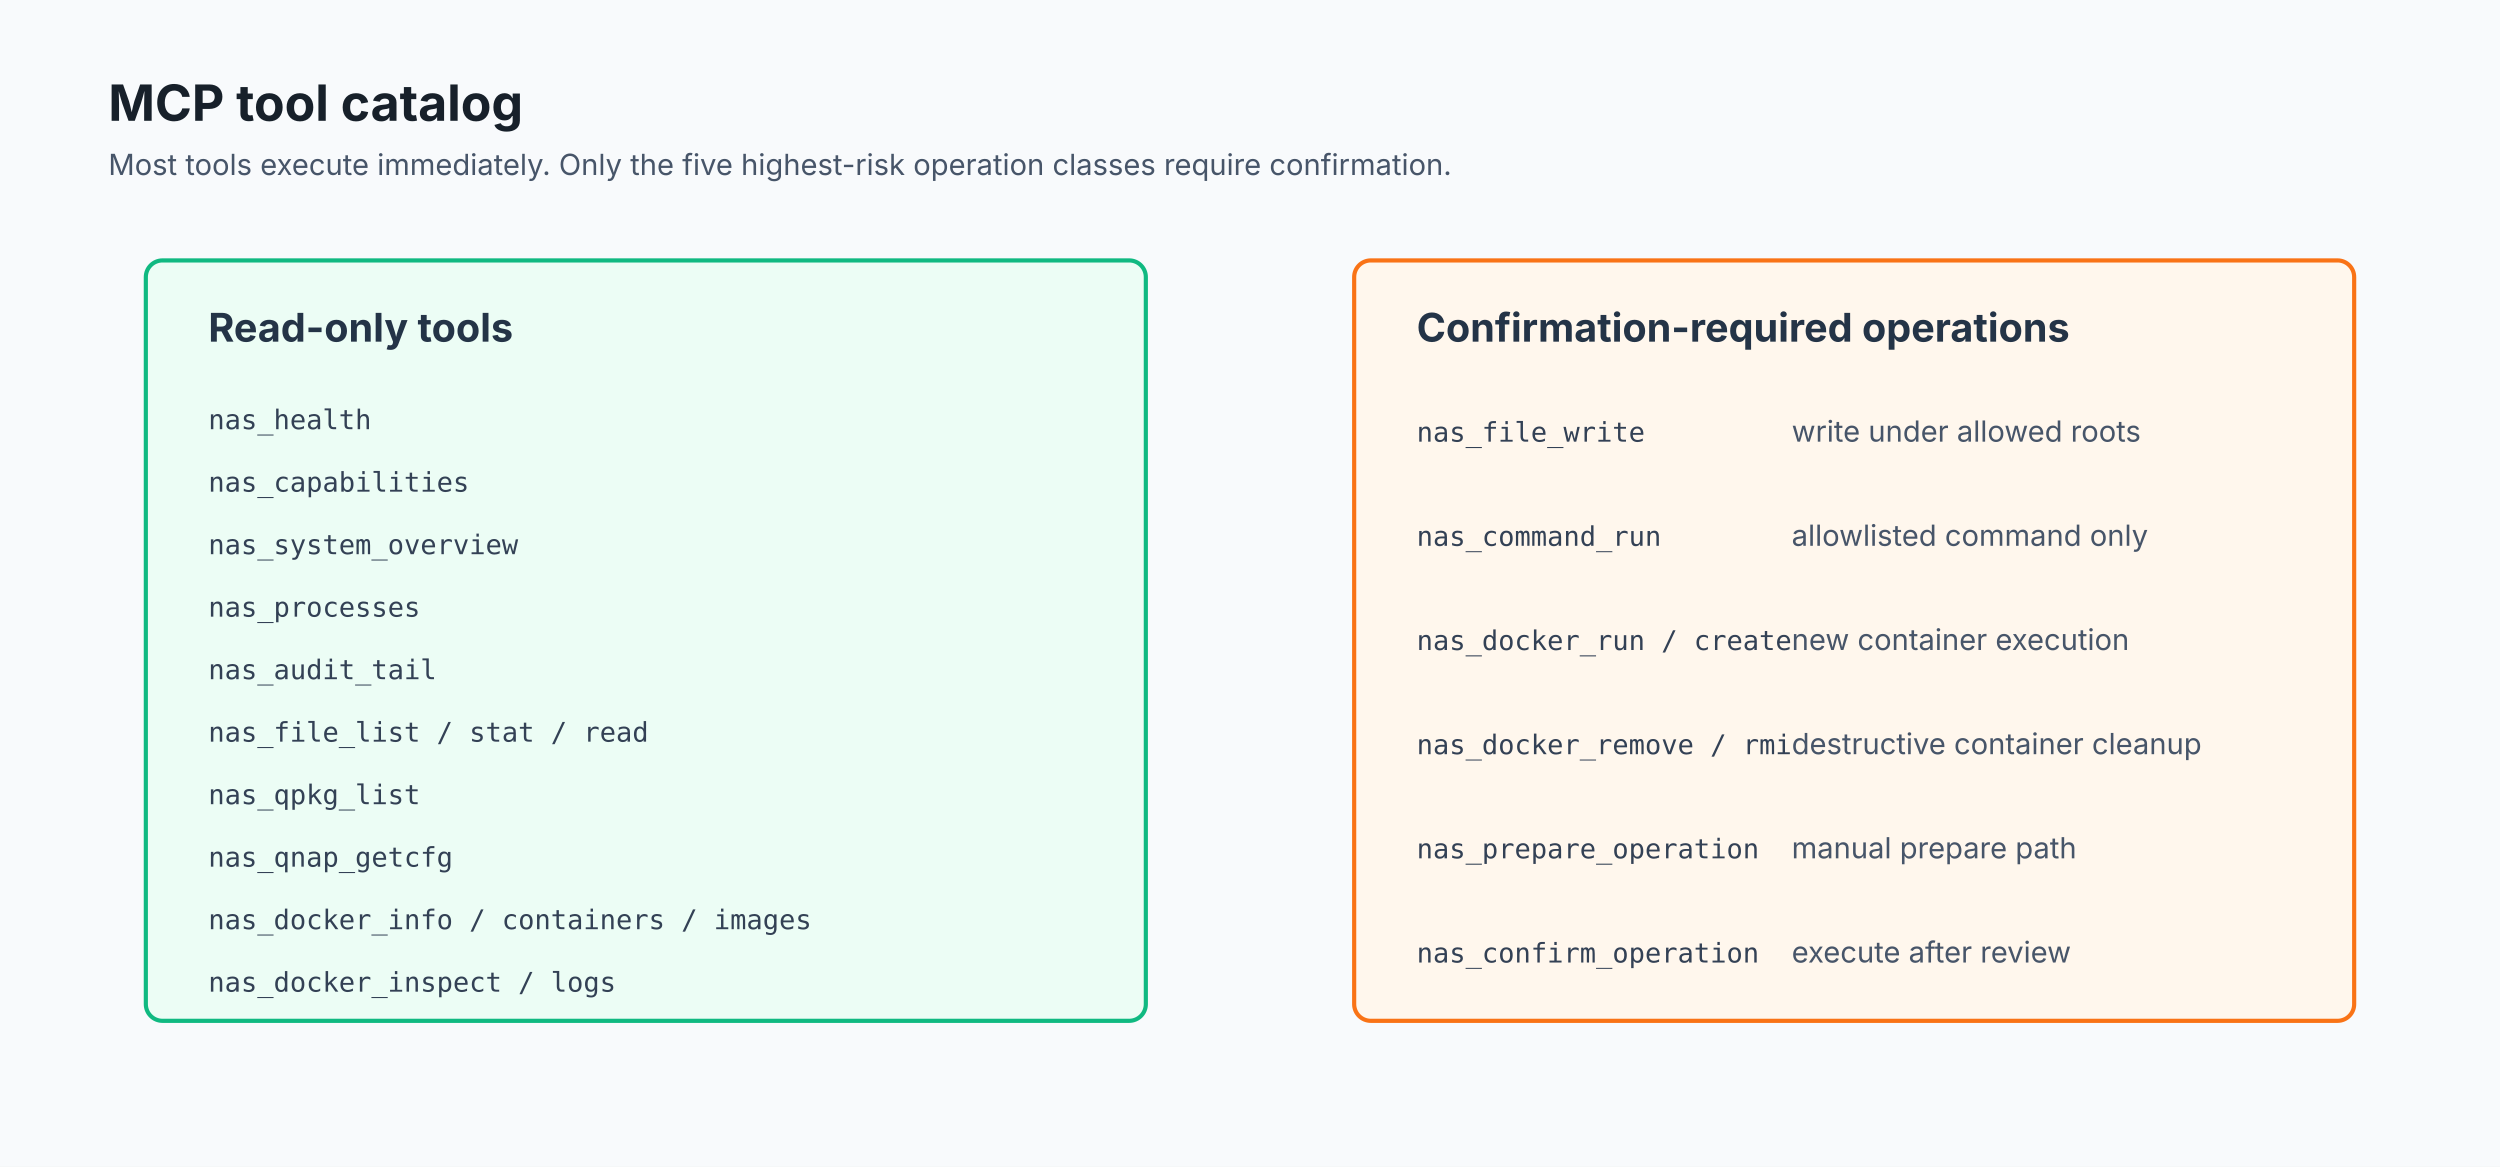
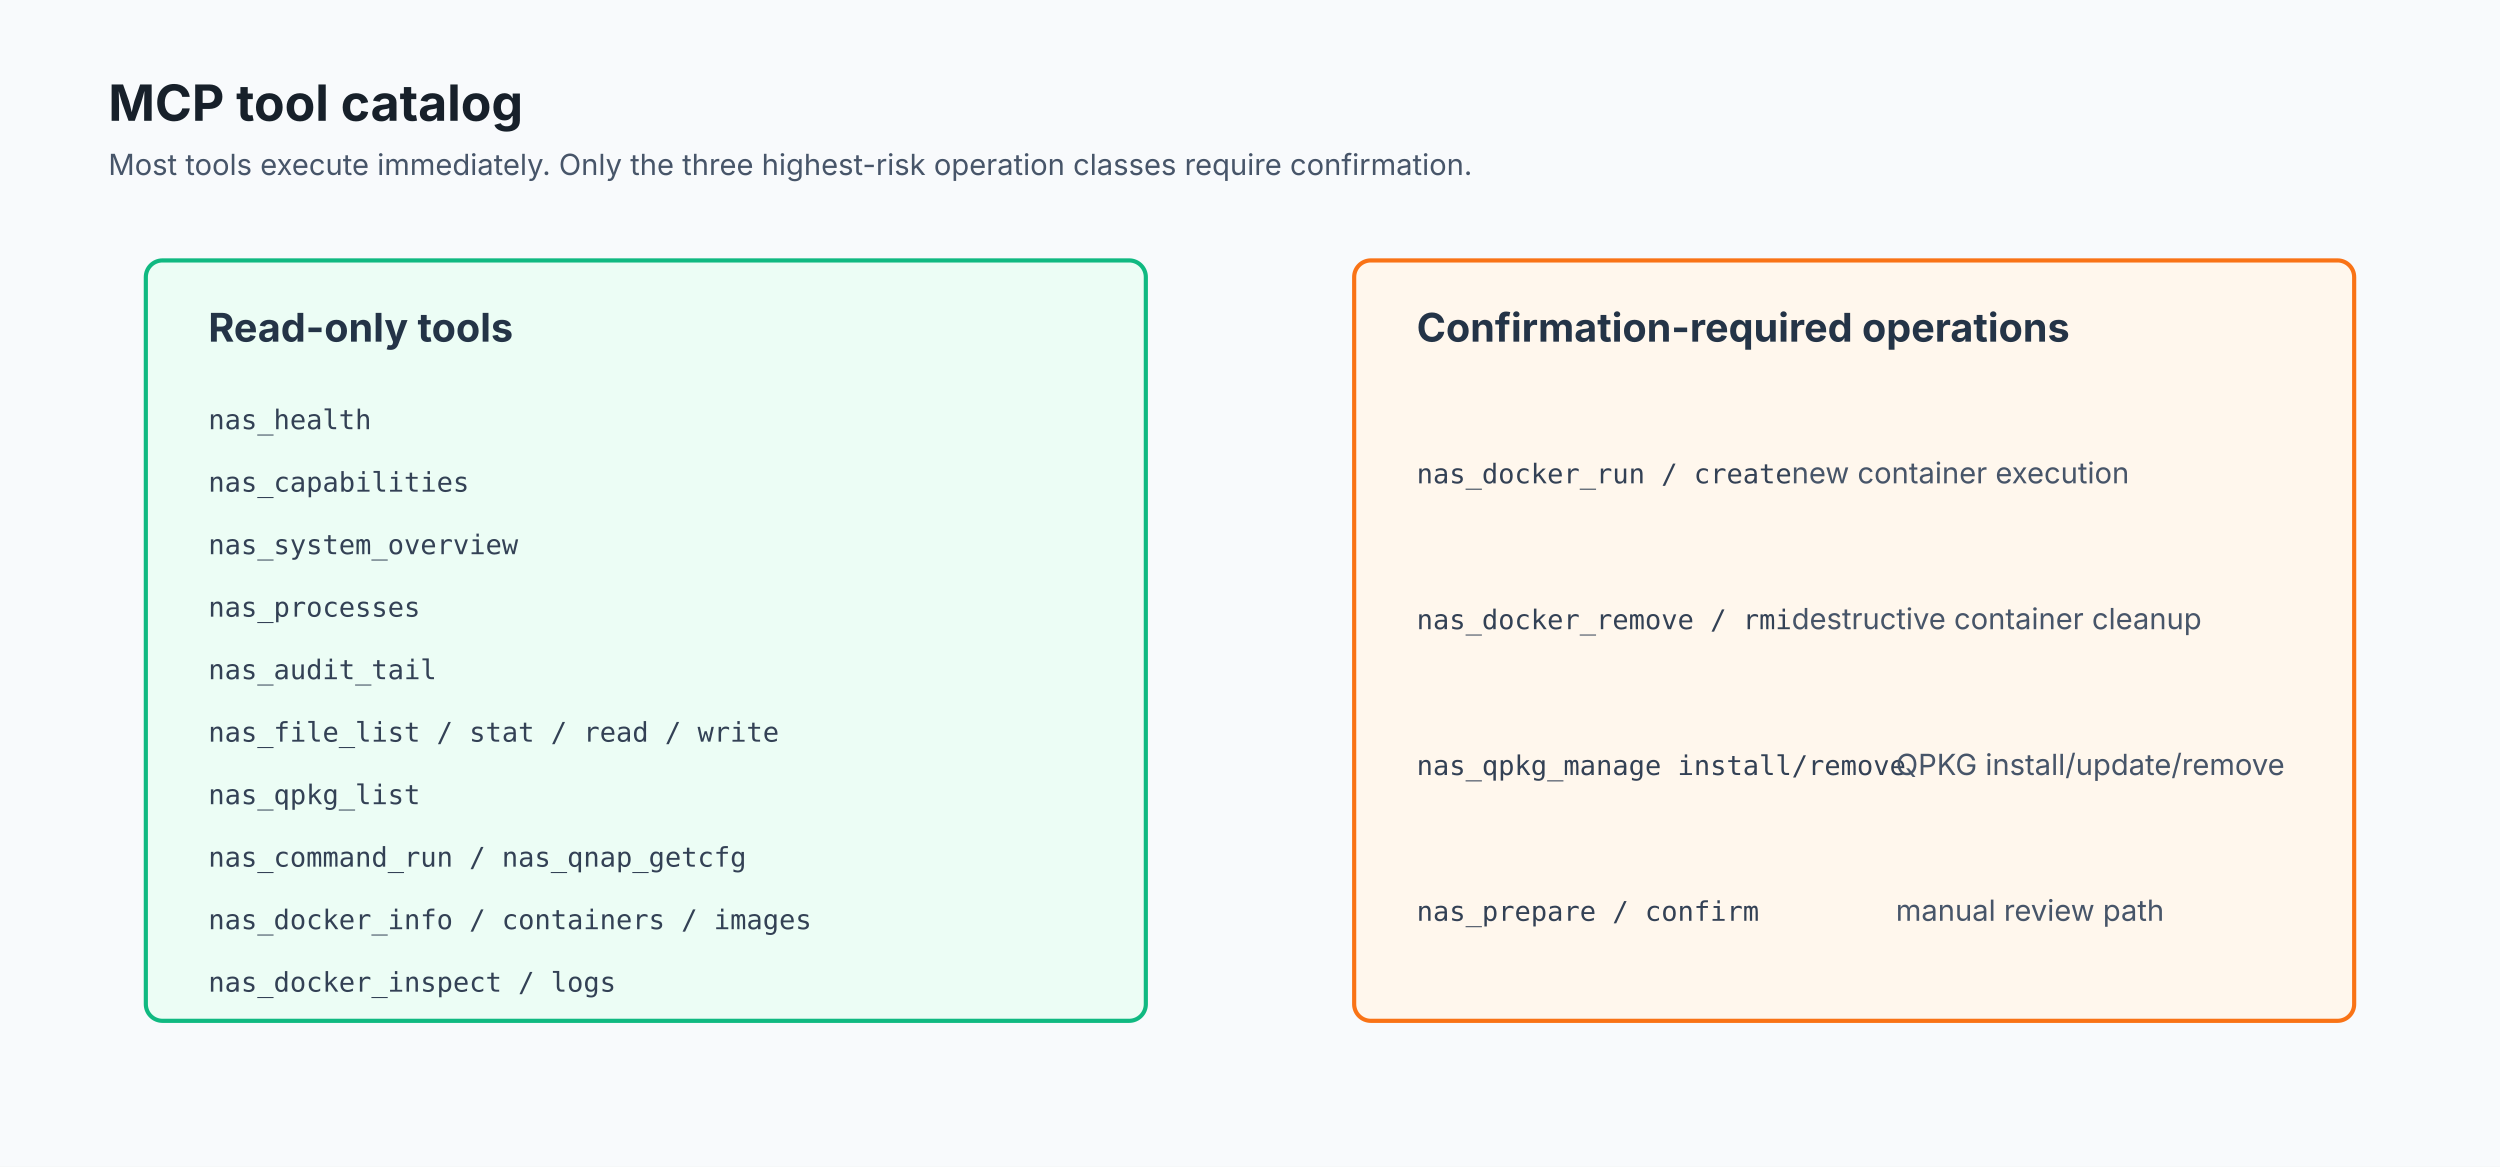
<svg xmlns="http://www.w3.org/2000/svg" width="1200" height="560" viewBox="0 0 1200 560" role="img" aria-labelledby="title desc">
  <defs>
    <style>
      .bg { fill: #f8fafc; }
      .card { fill: #ffffff; stroke: #d4dae2; stroke-width: 2; rx: 8; }
      .safe { fill: #ecfdf5; stroke: #10b981; stroke-width: 2; rx: 8; }
      .risk { fill: #fff7ed; stroke: #f97316; stroke-width: 2; rx: 8; }
      .title { font: 700 24px system-ui, -apple-system, BlinkMacSystemFont, "Segoe UI", sans-serif; fill: #17202a; }
      .label { font: 700 19px system-ui, -apple-system, BlinkMacSystemFont, "Segoe UI", sans-serif; fill: #243447; }
      .small { font: 14px system-ui, -apple-system, BlinkMacSystemFont, "Segoe UI", sans-serif; fill: #475569; }
      .mono { font: 13px ui-monospace, SFMono-Regular, Menlo, Consolas, monospace; fill: #334155; }
    </style>
  </defs>
  <rect class="bg" width="1200" height="560" />
  <text class="title" x="52" y="58">MCP tool catalog</text>
-   <text class="small" x="52" y="84">Most tools execute immediately. Only the five highest-risk operation classes require confirmation.</text>
+   <text class="small" x="52" y="84">Most tools execute immediately. Only the three highest-risk operation classes require confirmation.</text>
  <rect class="safe" x="70" y="125" width="480" height="365" />
  <text class="label" x="100" y="164">Read-only tools</text>
  <text class="mono" x="100" y="206">nas_health</text>
  <text class="mono" x="100" y="236">nas_capabilities</text>
  <text class="mono" x="100" y="266">nas_system_overview</text>
  <text class="mono" x="100" y="296">nas_processes</text>
  <text class="mono" x="100" y="326">nas_audit_tail</text>
-   <text class="mono" x="100" y="356">nas_file_list / stat / read</text>
+   <text class="mono" x="100" y="356">nas_file_list / stat / read / write</text>
  <text class="mono" x="100" y="386">nas_qpkg_list</text>
-   <text class="mono" x="100" y="416">nas_qnap_getcfg</text>
+   <text class="mono" x="100" y="416">nas_command_run / nas_qnap_getcfg</text>
  <text class="mono" x="100" y="446">nas_docker_info / containers / images</text>
  <text class="mono" x="100" y="476">nas_docker_inspect / logs</text>
  <rect class="risk" x="650" y="125" width="480" height="365" />
  <text class="label" x="680" y="164">Confirmation-required operations</text>
-   <text class="mono" x="680" y="212">nas_file_write</text>
-   <text class="small" x="860" y="212">write under allowed roots</text>
-   <text class="mono" x="680" y="262">nas_command_run</text>
-   <text class="small" x="860" y="262">allowlisted command only</text>
-   <text class="mono" x="680" y="312">nas_docker_run / create</text>
-   <text class="small" x="860" y="312">new container execution</text>
-   <text class="mono" x="680" y="362">nas_docker_remove / rmi</text>
-   <text class="small" x="860" y="362">destructive container cleanup</text>
-   <text class="mono" x="680" y="412">nas_prepare_operation</text>
-   <text class="small" x="860" y="412">manual prepare path</text>
-   <text class="mono" x="680" y="462">nas_confirm_operation</text>
-   <text class="small" x="860" y="462">execute after review</text>
+   <text class="mono" x="680" y="232">nas_docker_run / create</text>
+   <text class="small" x="860" y="232">new container execution</text>
+   <text class="mono" x="680" y="302">nas_docker_remove / rmi</text>
+   <text class="small" x="860" y="302">destructive container cleanup</text>
+   <text class="mono" x="680" y="372">nas_qpkg_manage install/remove</text>
+   <text class="small" x="910" y="372">QPKG install/update/remove</text>
+   <text class="mono" x="680" y="442">nas_prepare / confirm</text>
+   <text class="small" x="910" y="442">manual review path</text>
</svg>
